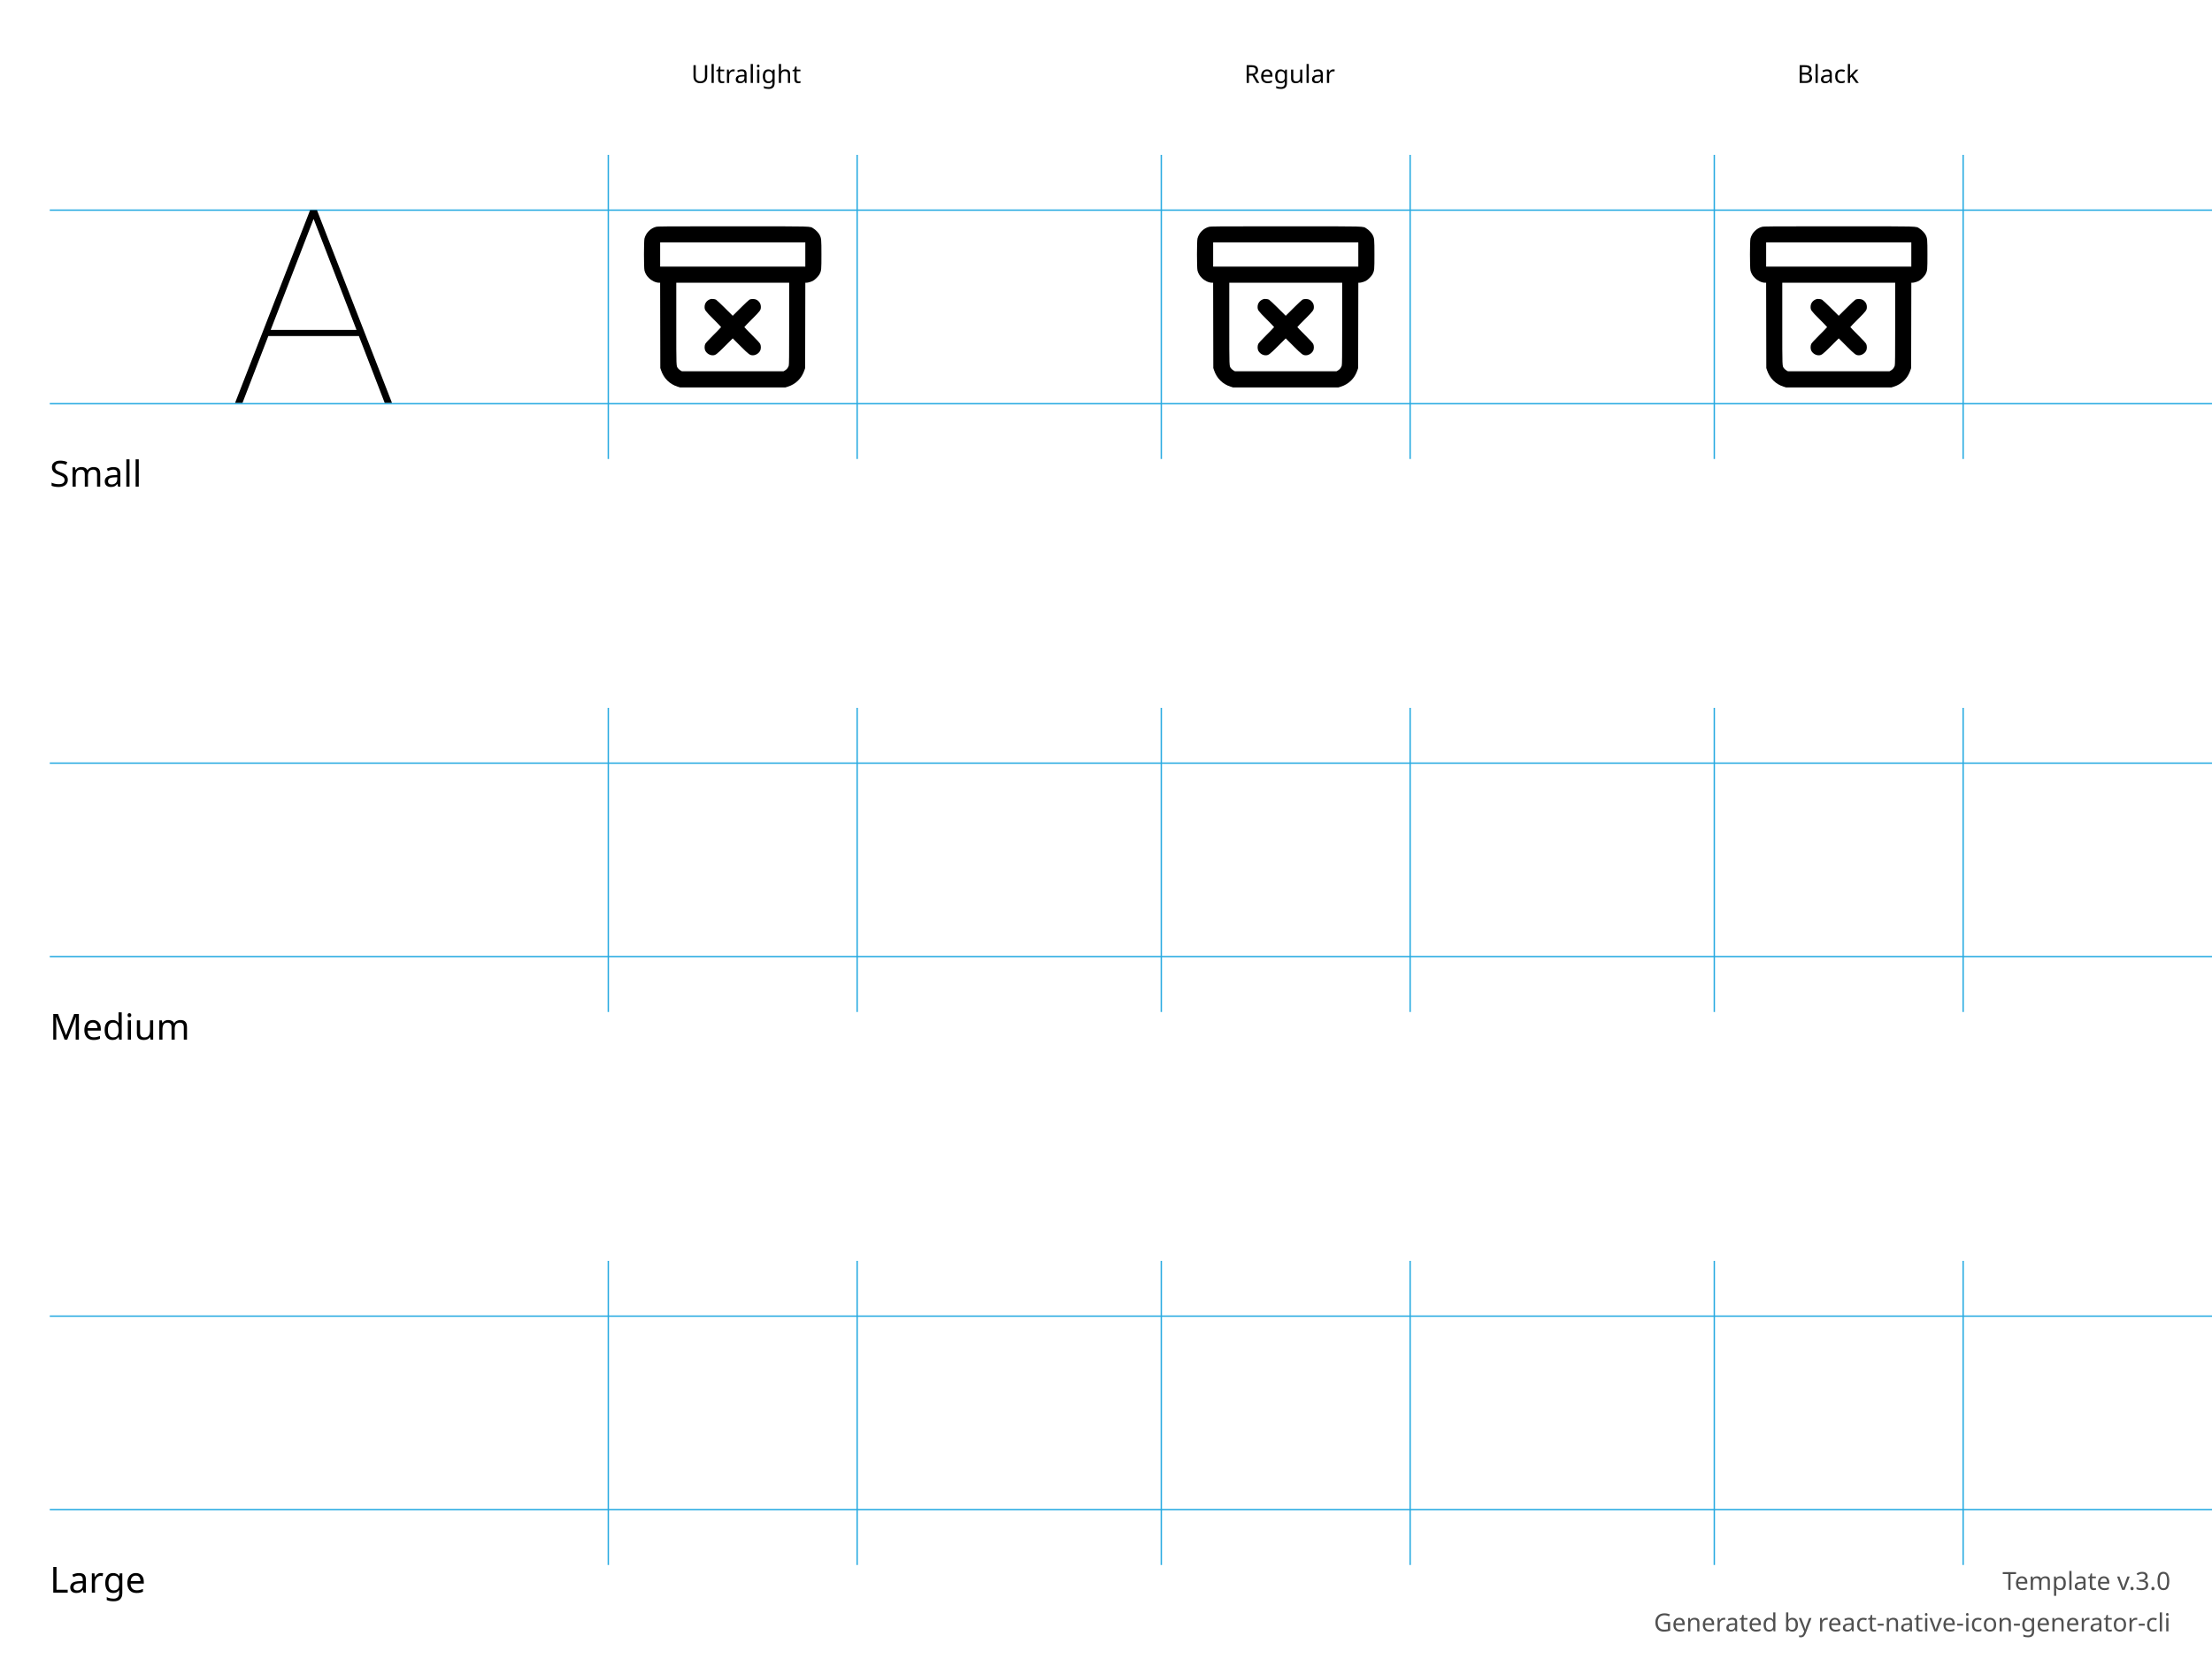
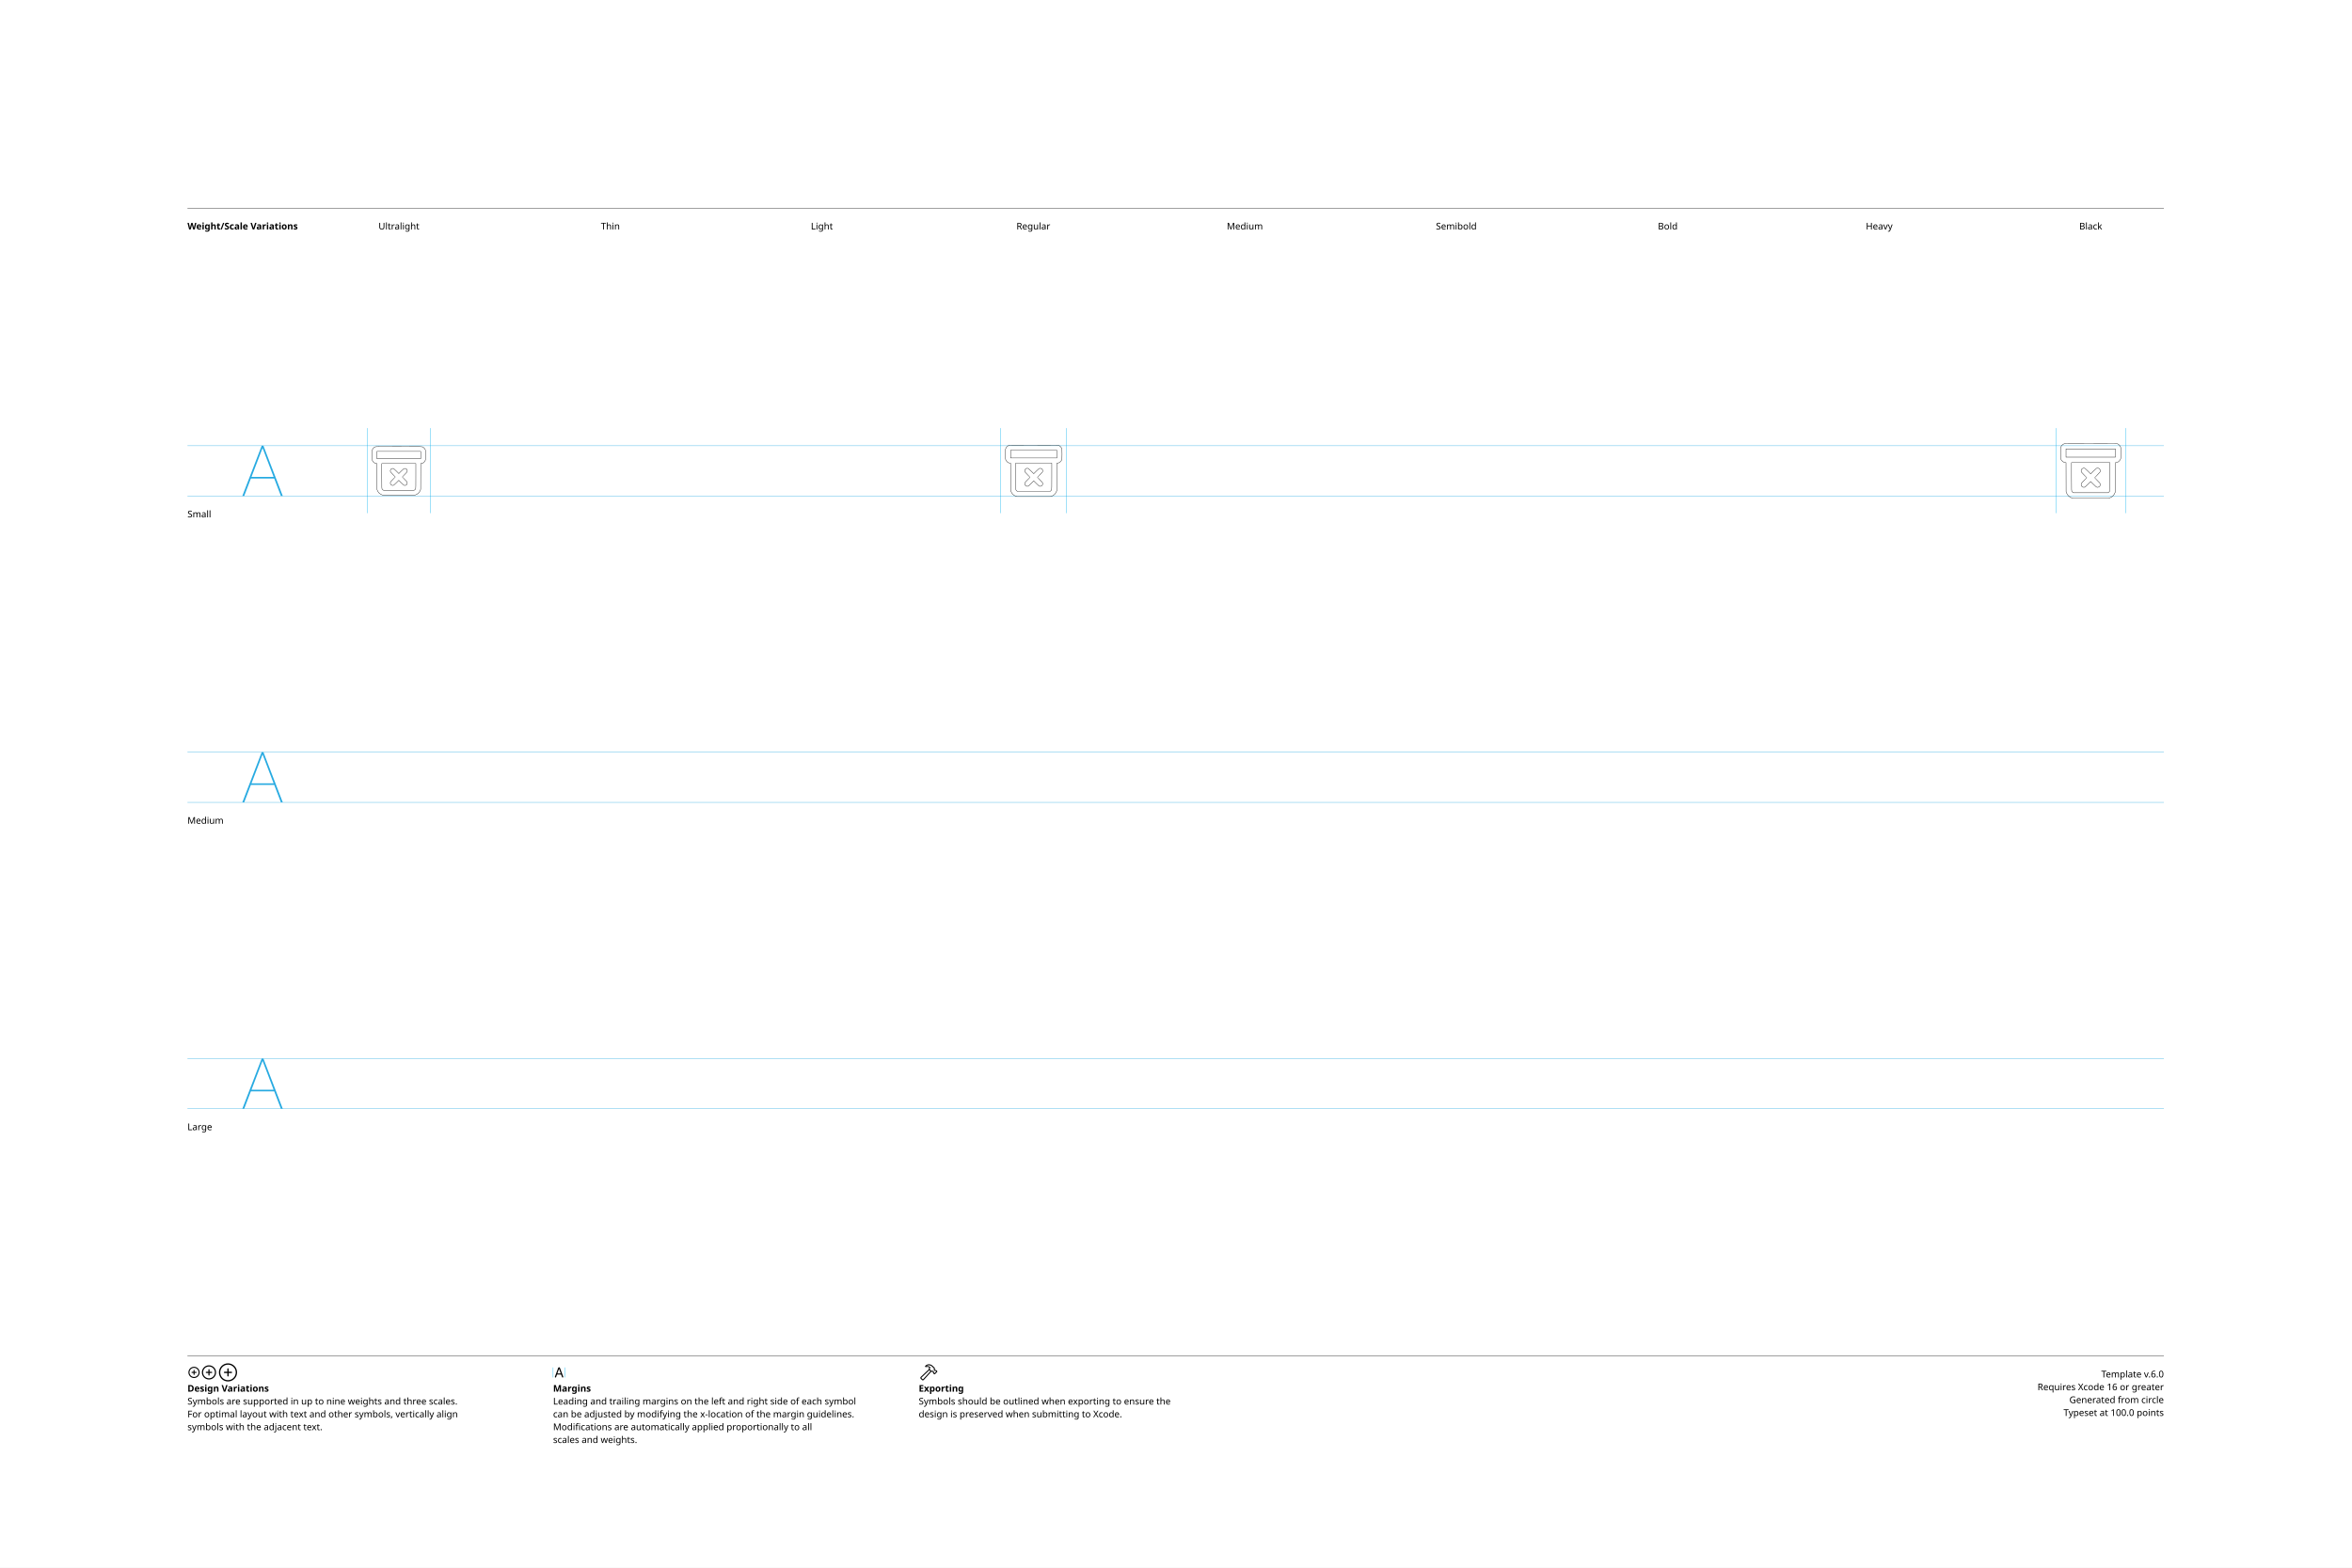
- <svg xmlns="http://www.w3.org/2000/svg" height="600" width="800">
-   <g id="Notes" font-family="'LucidaGrande', 'Lucida Grande', sans-serif" font-size="13">
-     <rect fill="white" height="600.0" width="800.0" x="0.0" y="0.0" />
-     <g font-size="13">
-       <text x="18.0" y="176.0">Small</text>
-       <text x="18.0" y="376.0">Medium</text>
-       <text x="18.0" y="576.0">Large</text>
+ <svg xmlns="http://www.w3.org/2000/svg" version="1.1" viewBox="0 0 3300 2200">
+   <style>.defaults {-sfsymbols-wiggle-style:clockwise}
+ 
+ .monochrome-0 {-sfsymbols-motion-group:0}
+ 
+ .multicolor-0:systemBlueColor {-sfsymbols-motion-group:0}
+ 
+ .hierarchical-0:primary {-sfsymbols-motion-group:0}
+ 
+ .SFSymbolsPreviewWireframe {fill:none;opacity:1.0;stroke:black;stroke-width:0.5}
+ </style>
+   <g id="Notes">
+     <rect height="2200" id="artboard" style="fill:white;opacity:1" width="3300" x="0" y="0" />
+     <line style="fill:none;stroke:black;opacity:1;stroke-width:0.5;" x1="263" x2="3036" y1="292" y2="292" />
+     <text style="stroke:none;fill:black;font-family:sans-serif;font-size:13;font-weight:bold;" transform="matrix(1 0 0 1 263 322)">Weight/Scale Variations</text>
+     <text style="stroke:none;fill:black;font-family:sans-serif;font-size:13;text-anchor:middle;" transform="matrix(1 0 0 1 559.711 322)">Ultralight</text>
+     <text style="stroke:none;fill:black;font-family:sans-serif;font-size:13;text-anchor:middle;" transform="matrix(1 0 0 1 856.422 322)">Thin</text>
+     <text style="stroke:none;fill:black;font-family:sans-serif;font-size:13;text-anchor:middle;" transform="matrix(1 0 0 1 1153.13 322)">Light</text>
+     <text style="stroke:none;fill:black;font-family:sans-serif;font-size:13;text-anchor:middle;" transform="matrix(1 0 0 1 1449.84 322)">Regular</text>
+     <text style="stroke:none;fill:black;font-family:sans-serif;font-size:13;text-anchor:middle;" transform="matrix(1 0 0 1 1746.56 322)">Medium</text>
+     <text style="stroke:none;fill:black;font-family:sans-serif;font-size:13;text-anchor:middle;" transform="matrix(1 0 0 1 2043.27 322)">Semibold</text>
+     <text style="stroke:none;fill:black;font-family:sans-serif;font-size:13;text-anchor:middle;" transform="matrix(1 0 0 1 2339.98 322)">Bold</text>
+     <text style="stroke:none;fill:black;font-family:sans-serif;font-size:13;text-anchor:middle;" transform="matrix(1 0 0 1 2636.69 322)">Heavy</text>
+     <text style="stroke:none;fill:black;font-family:sans-serif;font-size:13;text-anchor:middle;" transform="matrix(1 0 0 1 2933.4 322)">Black</text>
+     <line style="fill:none;stroke:black;opacity:1;stroke-width:0.5;" x1="263" x2="3036" y1="1903" y2="1903" />
+     <g transform="matrix(0.2 0 0 0.2 263 1933)">
+       <path d="m46.24 4.15c21.777 0 39.453-17.627 39.453-39.404s-17.676-39.404-39.453-39.404c-21.729 0-39.404 17.627-39.404 39.404s17.676 39.404 39.404 39.404Zm0-7.422c-17.676 0-31.934-14.307-31.934-31.982s14.258-31.982 31.934-31.982 31.982 14.307 31.982 31.982-14.307 31.982-31.982 31.982Zm-17.969-31.982c0 2.148 1.514 3.613 3.76 3.613h10.498v10.596c0 2.197 1.465 3.711 3.613 3.711 2.246 0 3.711-1.514 3.711-3.711v-10.596h10.596c2.197 0 3.711-1.465 3.711-3.613 0-2.197-1.514-3.711-3.711-3.711h-10.596v-10.547c0-2.246-1.465-3.76-3.711-3.76-2.148 0-3.613 1.514-3.613 3.76v10.547h-10.498c-2.246 0-3.76 1.514-3.76 3.711Z" />
    </g>
-     <g font-size="9">
-       <text x="250.0" y="30.0">Ultralight</text>
-       <text x="450.0" y="30.0">Regular</text>
-       <text x="650.0" y="30.0">Black</text>
-       <text id="template-version" fill="#505050" text-anchor="end" x="785.0" y="575.0">Template v.3.0</text>
-       <text fill="#505050" text-anchor="end" x="785.0" y="590.0">Generated by react-native-icon-generator-cli</text>
+     <g transform="matrix(0.2 0 0 0.2 281.506 1933)">
+       <path d="m58.545 14.551c27.49 0 49.805-22.314 49.805-49.805s-22.314-49.805-49.805-49.805-49.805 22.314-49.805 49.805 22.314 49.805 49.805 49.805Zm0-8.301c-22.949 0-41.504-18.555-41.504-41.504s18.555-41.504 41.504-41.504 41.504 18.555 41.504 41.504-18.555 41.504-41.504 41.504Zm-22.656-41.504c0 2.393 1.66 4.004 4.15 4.004h14.355v14.404c0 2.441 1.66 4.15 4.053 4.15 2.441 0 4.15-1.66 4.15-4.15v-14.404h14.404c2.441 0 4.15-1.611 4.15-4.004 0-2.441-1.709-4.15-4.15-4.15h-14.404v-14.355c0-2.49-1.709-4.199-4.15-4.199-2.393 0-4.053 1.709-4.053 4.199v14.355h-14.355c-2.49 0-4.15 1.709-4.15 4.15Z" />
    </g>
+     <g transform="matrix(0.2 0 0 0.2 304.924 1933)">
+       <path d="m74.853 28.32c35.107 0 63.623-28.467 63.623-63.574s-28.516-63.623-63.623-63.623-63.574 28.516-63.574 63.623 28.467 63.574 63.574 63.574Zm0-9.082c-30.127 0-54.492-24.365-54.492-54.492s24.365-54.492 54.492-54.492 54.492 24.365 54.492 54.492-24.365 54.492-54.492 54.492Zm-28.857-54.492c0 2.588 1.855 4.395 4.59 4.395h19.727v19.775c0 2.686 1.855 4.59 4.443 4.59 2.686 0 4.541-1.855 4.541-4.59v-19.775h19.775c2.686 0 4.59-1.807 4.59-4.395 0-2.734-1.855-4.59-4.59-4.59h-19.775v-19.727c0-2.734-1.855-4.639-4.541-4.639-2.588 0-4.443 1.904-4.443 4.639v19.727h-19.727c-2.734 0-4.59 1.855-4.59 4.59Z" />
+     </g>
+     <text style="stroke:none;fill:black;font-family:sans-serif;font-size:13;font-weight:bold;" transform="matrix(1 0 0 1 263 1953)">Design Variations</text>
+     <text style="stroke:none;fill:black;font-family:sans-serif;font-size:13;" transform="matrix(1 0 0 1 263 1971)">Symbols are supported in up to nine weights and three
+                      scales.</text>
+     <text style="stroke:none;fill:black;font-family:sans-serif;font-size:13;" transform="matrix(1 0 0 1 263 1989)">For optimal layout with text and other symbols, vertically
+                      align</text>
+     <text style="stroke:none;fill:black;font-family:sans-serif;font-size:13;" transform="matrix(1 0 0 1 263 2007)">symbols with the adjacent text.</text>
+     <line style="fill:none;stroke:#00AEEF;stroke-width:0.5;opacity:1.0;" x1="776" x2="776" y1="1919" y2="1933" />
+     <g transform="matrix(0.2 0 0 0.2 776 1933)">
+       <path d="m16.553 0.781c2.588 0 3.857-0.977 4.785-3.711l6.299-17.236h28.809l6.299 17.236c0.928 2.734 2.197 3.711 4.736 3.711 2.588 0 4.248-1.562 4.248-4.004 0-0.83-0.146-1.611-0.537-2.637l-22.9-60.986c-1.123-2.979-3.125-4.492-6.25-4.492-3.027 0-5.078 1.465-6.152 4.443l-22.9 61.084c-0.391 1.025-0.537 1.807-0.537 2.637 0 2.441 1.562 3.955 4.102 3.955Zm13.477-28.369 11.865-32.861h0.244l11.865 32.861Z" />
+     </g>
+     <line style="fill:none;stroke:#00AEEF;stroke-width:0.5;opacity:1.0;" x1="792.836" x2="792.836" y1="1919" y2="1933" />
+     <text style="stroke:none;fill:black;font-family:sans-serif;font-size:13;font-weight:bold;" transform="matrix(1 0 0 1 776 1953)">Margins</text>
+     <text style="stroke:none;fill:black;font-family:sans-serif;font-size:13;" transform="matrix(1 0 0 1 776 1971)">Leading and trailing margins on the left and right side of
+                      each symbol</text>
+     <text style="stroke:none;fill:black;font-family:sans-serif;font-size:13;" transform="matrix(1 0 0 1 776 1989)">can be adjusted by modifying the x-location of the margin
+                      guidelines.</text>
+     <text style="stroke:none;fill:black;font-family:sans-serif;font-size:13;" transform="matrix(1 0 0 1 776 2007)">Modifications are automatically applied proportionally to
+                      all</text>
+     <text style="stroke:none;fill:black;font-family:sans-serif;font-size:13;" transform="matrix(1 0 0 1 776 2025)">scales and weights.</text>
+     <g transform="matrix(0.2 0 0 0.2 1289 1933)">
+       <path d="m14.209 9.326 8.496 8.545c4.297 4.346 9.229 4.053 13.867-1.074l53.467-58.935-4.834-4.883-53.076 58.398c-1.758 2.002-3.418 2.49-5.762 0.146l-5.859-5.811c-2.344-2.295-1.807-4.004 0.195-5.811l57.373-54.004-4.883-4.834-57.959 54.443c-4.932 4.59-5.322 9.473-1.025 13.818Zm32.08-90.967c-2.1 2.051-2.246 4.932-1.074 6.885 1.172 1.807 3.467 2.979 6.689 2.148 7.324-1.709 14.941-2.002 22.07 2.686l-2.93 7.275c-1.709 4.15-0.83 7.08 1.855 9.814l11.475 11.572c2.441 2.441 4.492 2.539 7.324 2.051l5.322-0.977 3.32 3.369-0.195 2.783c-0.195 2.49 0.439 4.395 2.881 6.787l3.809 3.711c2.393 2.393 5.469 2.539 7.812 0.195l14.551-14.6c2.344-2.344 2.246-5.322-0.146-7.715l-3.857-3.809c-2.393-2.393-4.248-3.174-6.641-2.979l-2.881 0.244-3.223-3.174 1.221-5.615c0.635-2.832-0.146-5.029-3.076-7.959l-10.986-10.938c-16.699-16.602-38.867-16.211-53.32-1.758Zm7.471 1.855c12.158-8.887 28.613-7.373 39.746 3.76l12.158 12.06c1.172 1.172 1.367 2.1 1.025 3.809l-1.611 7.422 7.52 7.422 4.932-0.293c1.27-0.049 1.66 0.049 2.637 1.025l2.881 2.881-12.207 12.207-2.881-2.881c-0.977-0.977-1.123-1.367-1.074-2.686l0.342-4.883-7.471-7.422-7.617 1.27c-1.611 0.342-2.344 0.195-3.564-0.977l-10.01-10.01c-1.27-1.172-1.416-2.002-0.635-3.857l4.395-10.449c-7.812-7.275-17.969-10.4-28.125-7.422-0.781 0.195-1.074-0.439-0.439-0.977Z" />
+     </g>
+     <text style="stroke:none;fill:black;font-family:sans-serif;font-size:13;font-weight:bold;" transform="matrix(1 0 0 1 1289 1953)">Exporting</text>
+     <text style="stroke:none;fill:black;font-family:sans-serif;font-size:13;" transform="matrix(1 0 0 1 1289 1971)">Symbols should be outlined when exporting to ensure
+                      the</text>
+     <text style="stroke:none;fill:black;font-family:sans-serif;font-size:13;" transform="matrix(1 0 0 1 1289 1989)">design is preserved when submitting to Xcode.</text>
+     <text id="template-version" style="stroke:none;fill:black;font-family:sans-serif;font-size:13;text-anchor:end;" transform="matrix(1 0 0 1 3036 1933)">Template v.6.0</text>
+     <text style="stroke:none;fill:black;font-family:sans-serif;font-size:13;text-anchor:end;" transform="matrix(1 0 0 1 3036 1951)">Requires Xcode 16 or greater</text>
+     <text id="descriptive-name" style="stroke:none;fill:black;font-family:sans-serif;font-size:13;text-anchor:end;" transform="matrix(1 0 0 1 3036 1969)">Generated from circle</text>
+     <text style="stroke:none;fill:black;font-family:sans-serif;font-size:13;text-anchor:end;" transform="matrix(1 0 0 1 3036 1987)">Typeset at 100.0 points</text>
+     <text style="stroke:none;fill:black;font-family:sans-serif;font-size:13;" transform="matrix(1 0 0 1 263 726)">Small</text>
+     <text style="stroke:none;fill:black;font-family:sans-serif;font-size:13;" transform="matrix(1 0 0 1 263 1156)">Medium</text>
+     <text style="stroke:none;fill:black;font-family:sans-serif;font-size:13;" transform="matrix(1 0 0 1 263 1586)">Large</text>
  </g>
-   <g id="Guides" stroke="rgb(39, 170, 225)" stroke-width="0.5">
-     <path id="Capline-S" d="M18,76 l800,0" />
-     <path id="H-reference" d="M85,145.755 L87.685,145.755 L113.369,79.287 L114.052,79.287 L114.052,76 L112.148,76 L85,145.755 Z M95.693,121.536 L130.996,121.536 L130.263,119.313 L96.474,119.313 L95.693,121.536 Z M139.15,145.755 L141.787,145.755 L114.638,76 L113.466,76 L113.466,79.287 L139.15,145.755 Z" stroke="none" />
-     <path id="Baseline-S" d="M18,146 l800,0" />
-     <path id="left-margin-Ultralight-S" d="M220,56 l0,110" />
-     <path id="right-margin-Ultralight-S" d="M310,56 l0,110" />
-     <path id="left-margin-Regular-S" d="M420,56 l0,110" />
-     <path id="right-margin-Regular-S" d="M510,56 l0,110" />
-     <path id="left-margin-Black-S" d="M620,56 l0,110" />
-     <path id="right-margin-Black-S" d="M710,56 l0,110" />
-     <path id="Capline-M" d="M18,276 l800,0" />
-     <path id="Baseline-M" d="M18,346 l800,0" />
-     <path id="left-margin-Ultralight-M" d="M220,256 l0,110" />
-     <path id="right-margin-Ultralight-M" d="M310,256 l0,110" />
-     <path id="left-margin-Regular-M" d="M420,256 l0,110" />
-     <path id="right-margin-Regular-M" d="M510,256 l0,110" />
-     <path id="left-margin-Black-M" d="M620,256 l0,110" />
-     <path id="right-margin-Black-M" d="M710,256 l0,110" />
-     <path id="Capline-L" d="M18,476 l800,0" />
-     <path id="Baseline-L" d="M18,546 l800,0" />
-     <path id="left-margin-Ultralight-L" d="M220,456 l0,110" />
-     <path id="right-margin-Ultralight-L" d="M310,456 l0,110" />
-     <path id="left-margin-Regular-L" d="M420,456 l0,110" />
-     <path id="right-margin-Regular-L" d="M510,456 l0,110" />
-     <path id="left-margin-Black-L" d="M620,456 l0,110" />
-     <path id="right-margin-Black-L" d="M710,456 l0,110" />
+   <g id="Guides">
+     <g id="H-reference" style="fill:#27AAE1;stroke:none;" transform="matrix(1 0 0 1 339 696)">
+       <path d="M0.994 0L3.638 0L29.328-67.132L30.03-67.132L30.03-70.459L28.123-70.459ZM11.688-24.48L46.981-24.48L46.231-26.729L12.438-26.729ZM55.12 0L57.764 0L30.638-70.459L29.433-70.459L29.433-67.132Z" />
+     </g>
+     <line id="Baseline-S" style="fill:none;stroke:#27AAE1;opacity:1;stroke-width:0.5;" x1="263" x2="3036" y1="696" y2="696" />
+     <line id="Capline-S" style="fill:none;stroke:#27AAE1;opacity:1;stroke-width:0.5;" x1="263" x2="3036" y1="625.541" y2="625.541" />
+     <g id="H-reference" style="fill:#27AAE1;stroke:none;" transform="matrix(1 0 0 1 339 1126)">
+       <path d="M0.994 0L3.638 0L29.328-67.132L30.03-67.132L30.03-70.459L28.123-70.459ZM11.688-24.48L46.981-24.48L46.231-26.729L12.438-26.729ZM55.12 0L57.764 0L30.638-70.459L29.433-70.459L29.433-67.132Z" />
+     </g>
+     <line id="Baseline-M" style="fill:none;stroke:#27AAE1;opacity:1;stroke-width:0.5;" x1="263" x2="3036" y1="1126" y2="1126" />
+     <line id="Capline-M" style="fill:none;stroke:#27AAE1;opacity:1;stroke-width:0.5;" x1="263" x2="3036" y1="1055.54" y2="1055.54" />
+     <g id="H-reference" style="fill:#27AAE1;stroke:none;" transform="matrix(1 0 0 1 339 1556)">
+       <path d="M0.994 0L3.638 0L29.328-67.132L30.03-67.132L30.03-70.459L28.123-70.459ZM11.688-24.48L46.981-24.48L46.231-26.729L12.438-26.729ZM55.12 0L57.764 0L30.638-70.459L29.433-70.459L29.433-67.132Z" />
+     </g>
+     <line id="Baseline-L" style="fill:none;stroke:#27AAE1;opacity:1;stroke-width:0.5;" x1="263" x2="3036" y1="1556" y2="1556" />
+     <line id="Capline-L" style="fill:none;stroke:#27AAE1;opacity:1;stroke-width:0.5;" x1="263" x2="3036" y1="1485.54" y2="1485.54" />
+     <line id="right-margin-Black-S" style="fill:none;stroke:#00AEEF;stroke-width:0.5;opacity:1.0;" x1="2982.23" x2="2982.23" y1="600.785" y2="720.121" />
+     <line id="left-margin-Black-S" style="fill:none;stroke:#00AEEF;stroke-width:0.5;opacity:1.0;" x1="2884.57" x2="2884.57" y1="600.785" y2="720.121" />
+     <line id="right-margin-Regular-S" style="fill:none;stroke:#00AEEF;stroke-width:0.5;opacity:1.0;" x1="1496.11" x2="1496.11" y1="600.785" y2="720.121" />
+     <line id="left-margin-Regular-S" style="fill:none;stroke:#00AEEF;stroke-width:0.5;opacity:1.0;" x1="1403.58" x2="1403.58" y1="600.785" y2="720.121" />
+     <line id="right-margin-Ultralight-S" style="fill:none;stroke:#00AEEF;stroke-width:0.5;opacity:1.0;" x1="603.773" x2="603.773" y1="600.785" y2="720.121" />
+     <line id="left-margin-Ultralight-S" style="fill:none;stroke:#00AEEF;stroke-width:0.5;opacity:1.0;" x1="515.649" x2="515.649" y1="600.785" y2="720.121" />
  </g>
  <g id="Symbols">
-     <g id="Ultralight-S">
-       <g transform="translate(230, 76) scale(2.916667)">
-         <path d="M2.477 2.073 C 1.806 2.249,1.238 2.823,1.060 3.508 C 0.972 3.844,0.972 7.156,1.060 7.492 C 1.153 7.852,1.310 8.118,1.596 8.404 C 1.958 8.766,2.457 9.000,2.867 9.000 L 2.998 9.000 3.009 14.290 L 3.020 19.580 3.114 19.860 C 3.446 20.851,4.184 21.582,5.160 21.886 L 5.460 21.980 12.000 21.980 L 18.540 21.980 18.840 21.886 C 19.816 21.582,20.554 20.851,20.886 19.860 L 20.980 19.580 20.991 14.290 L 21.002 9.000 21.133 9.000 C 21.323 9.000,21.691 8.896,21.930 8.775 C 22.196 8.640,22.638 8.200,22.771 7.937 C 22.990 7.506,23.000 7.396,22.999 5.514 C 22.999 3.642,22.985 3.484,22.781 3.083 C 22.646 2.816,22.297 2.449,22.017 2.281 C 21.521 1.982,22.335 2.005,12.000 2.005 C 3.376 2.005,2.722 2.009,2.477 2.073 M21.000 5.500 L 21.000 7.000 12.000 7.000 L 3.000 7.000 3.000 5.500 L 3.000 4.000 12.000 4.000 L 21.000 4.000 21.000 5.500 M19.000 14.054 C 19.000 18.220,18.990 19.139,18.945 19.290 C 18.872 19.533,18.707 19.740,18.484 19.872 L 18.300 19.980 12.000 19.980 L 5.700 19.980 5.516 19.872 C 5.415 19.813,5.284 19.700,5.225 19.623 C 4.988 19.313,5.000 19.603,5.000 14.075 L 5.000 9.000 12.000 9.000 L 19.000 9.000 19.000 14.054 M9.240 11.035 C 8.784 11.184,8.512 11.546,8.512 12.003 C 8.512 12.394,8.584 12.493,9.616 13.520 C 10.135 14.037,10.560 14.478,10.560 14.500 C 10.560 14.522,10.135 14.963,9.616 15.480 C 8.954 16.139,8.648 16.472,8.592 16.595 C 8.493 16.811,8.487 17.164,8.578 17.382 C 8.723 17.730,9.126 18.000,9.500 17.999 C 9.868 17.998,9.986 17.911,11.030 16.869 L 12.000 15.901 12.970 16.869 C 14.014 17.911,14.132 17.998,14.500 17.999 C 14.874 18.000,15.277 17.730,15.422 17.382 C 15.513 17.164,15.507 16.811,15.408 16.595 C 15.352 16.472,15.046 16.139,14.384 15.480 C 13.865 14.963,13.440 14.522,13.440 14.500 C 13.440 14.478,13.865 14.037,14.384 13.520 C 15.416 12.493,15.488 12.394,15.488 12.003 C 15.488 11.615,15.293 11.296,14.940 11.108 C 14.729 10.995,14.284 10.989,14.080 11.095 C 14.003 11.135,13.503 11.602,12.970 12.134 L 12.000 13.099 11.030 12.134 C 10.497 11.602,9.999 11.137,9.924 11.100 C 9.768 11.022,9.389 10.986,9.240 11.035 " fill-rule="evenodd" fill="black" />
-       </g>
+     <g id="Black-S" transform="matrix(1 0 0 1 2884.57 625.541)">
+       <path class="monochrome-0 multicolor-0:systemBlueColor hierarchical-0:primary SFSymbolsPreviewWireframe" d="M12.173 -2.982 C 9.59 -2.305,7.404 -0.095,6.719 2.541 C 6.38 3.835,6.38 16.584,6.719 17.877 C 7.077 19.263,7.681 20.287,8.782 21.387 C 10.175 22.781,12.096 23.682,13.674 23.682 L 14.179 23.682 14.221 44.044 L 14.263 64.407 14.625 65.485 C 15.903 69.3,18.744 72.113,22.501 73.284 L 23.656 73.645 48.83 73.645 L 74.004 73.645 75.159 73.284 C 78.916 72.113,81.757 69.3,83.035 65.485 L 83.397 64.407 83.439 44.044 L 83.481 23.682 83.986 23.682 C 84.717 23.682,86.133 23.281,87.053 22.816 C 88.077 22.296,89.779 20.602,90.291 19.59 C 91.134 17.931,91.172 17.507,91.168 10.263 C 91.168 3.057,91.114 2.449,90.329 0.905 C 89.809 -0.122,88.466 -1.535,87.388 -2.182 C 85.479 -3.333,88.612 -3.244,48.83 -3.244 C 15.634 -3.244,13.116 -3.229,12.173 -2.982 M83.474 10.209 L 83.474 15.983 48.83 15.983 L 14.186 15.983 14.186 10.209 L 14.186 4.435 48.83 4.435 L 83.474 4.435 83.474 10.209 M75.775 43.136 C 75.775 59.172,75.736 62.71,75.563 63.291 C 75.282 64.226,74.647 65.023,73.789 65.531 L 73.08 65.947 48.83 65.947 L 24.58 65.947 23.871 65.531 C 23.482 65.304,22.978 64.869,22.751 64.573 C 21.839 63.379,21.885 64.496,21.885 43.217 L 21.885 23.682 48.83 23.682 L 75.775 23.682 75.775 43.136 M38.206 31.515 C 36.451 32.088,35.404 33.482,35.404 35.241 C 35.404 36.746,35.681 37.127,39.653 41.08 C 41.651 43.07,43.287 44.768,43.287 44.853 C 43.287 44.937,41.651 46.635,39.653 48.625 C 37.105 51.162,35.927 52.443,35.712 52.917 C 35.331 53.748,35.307 55.107,35.658 55.946 C 36.216 57.286,37.767 58.325,39.207 58.321 C 40.623 58.318,41.078 57.983,45.096 53.972 L 48.83 50.246 52.564 53.972 C 56.582 57.983,57.037 58.318,58.453 58.321 C 59.893 58.325,61.444 57.286,62.002 55.946 C 62.353 55.107,62.329 53.748,61.948 52.917 C 61.733 52.443,60.555 51.162,58.007 48.625 C 56.009 46.635,54.373 44.937,54.373 44.853 C 54.373 44.768,56.009 43.07,58.007 41.08 C 61.979 37.127,62.256 36.746,62.256 35.241 C 62.256 33.748,61.506 32.52,60.147 31.796 C 59.335 31.361,57.622 31.338,56.837 31.746 C 56.54 31.9,54.615 33.697,52.564 35.745 L 48.83 39.46 45.096 35.745 C 43.045 33.697,41.128 31.908,40.839 31.765 C 40.238 31.465,38.78 31.326,38.206 31.515 " />
    </g>
-     <g id="Regular-S">
-       <g transform="translate(430, 76) scale(2.916667)">
-         <path d="M2.477 2.073 C 1.806 2.249,1.238 2.823,1.060 3.508 C 0.972 3.844,0.972 7.156,1.060 7.492 C 1.153 7.852,1.310 8.118,1.596 8.404 C 1.958 8.766,2.457 9.000,2.867 9.000 L 2.998 9.000 3.009 14.290 L 3.020 19.580 3.114 19.860 C 3.446 20.851,4.184 21.582,5.160 21.886 L 5.460 21.980 12.000 21.980 L 18.540 21.980 18.840 21.886 C 19.816 21.582,20.554 20.851,20.886 19.860 L 20.980 19.580 20.991 14.290 L 21.002 9.000 21.133 9.000 C 21.323 9.000,21.691 8.896,21.930 8.775 C 22.196 8.640,22.638 8.200,22.771 7.937 C 22.990 7.506,23.000 7.396,22.999 5.514 C 22.999 3.642,22.985 3.484,22.781 3.083 C 22.646 2.816,22.297 2.449,22.017 2.281 C 21.521 1.982,22.335 2.005,12.000 2.005 C 3.376 2.005,2.722 2.009,2.477 2.073 M21.000 5.500 L 21.000 7.000 12.000 7.000 L 3.000 7.000 3.000 5.500 L 3.000 4.000 12.000 4.000 L 21.000 4.000 21.000 5.500 M19.000 14.054 C 19.000 18.220,18.990 19.139,18.945 19.290 C 18.872 19.533,18.707 19.740,18.484 19.872 L 18.300 19.980 12.000 19.980 L 5.700 19.980 5.516 19.872 C 5.415 19.813,5.284 19.700,5.225 19.623 C 4.988 19.313,5.000 19.603,5.000 14.075 L 5.000 9.000 12.000 9.000 L 19.000 9.000 19.000 14.054 M9.240 11.035 C 8.784 11.184,8.512 11.546,8.512 12.003 C 8.512 12.394,8.584 12.493,9.616 13.520 C 10.135 14.037,10.560 14.478,10.560 14.500 C 10.560 14.522,10.135 14.963,9.616 15.480 C 8.954 16.139,8.648 16.472,8.592 16.595 C 8.493 16.811,8.487 17.164,8.578 17.382 C 8.723 17.730,9.126 18.000,9.500 17.999 C 9.868 17.998,9.986 17.911,11.030 16.869 L 12.000 15.901 12.970 16.869 C 14.014 17.911,14.132 17.998,14.500 17.999 C 14.874 18.000,15.277 17.730,15.422 17.382 C 15.513 17.164,15.507 16.811,15.408 16.595 C 15.352 16.472,15.046 16.139,14.384 15.480 C 13.865 14.963,13.440 14.522,13.440 14.500 C 13.440 14.478,13.865 14.037,14.384 13.520 C 15.416 12.493,15.488 12.394,15.488 12.003 C 15.488 11.615,15.293 11.296,14.940 11.108 C 14.729 10.995,14.284 10.989,14.080 11.095 C 14.003 11.135,13.503 11.602,12.970 12.134 L 12.000 13.099 11.030 12.134 C 10.497 11.602,9.999 11.137,9.924 11.100 C 9.768 11.022,9.389 10.986,9.240 11.035 " fill-rule="evenodd" fill="black" />
-       </g>
+     <g id="Regular-S" transform="matrix(1 0 0 1 1404.14 625.541)">
+       <path class="monochrome-0 multicolor-0:systemBlueColor hierarchical-0:primary SFSymbolsPreviewWireframe" d="M11.867 -0.627 C 9.444 0.008,7.392 2.082,6.749 4.556 C 6.431 5.77,6.431 17.733,6.749 18.946 C 7.085 20.247,7.652 21.207,8.685 22.241 C 9.993 23.548,11.795 24.393,13.276 24.393 L 13.749 24.393 13.789 43.501 L 13.829 62.609 14.168 63.62 C 15.367 67.2,18.033 69.84,21.559 70.938 L 22.642 71.278 46.265 71.278 L 69.888 71.278 70.971 70.938 C 74.497 69.84,77.163 67.2,78.362 63.62 L 78.701 62.609 78.741 43.501 L 78.781 24.393 79.254 24.393 C 79.94 24.393,81.269 24.018,82.133 23.581 C 83.094 23.093,84.69 21.504,85.171 20.554 C 85.962 18.997,85.998 18.6,85.994 11.802 C 85.994 5.04,85.943 4.469,85.207 3.021 C 84.719 2.056,83.458 0.731,82.447 0.124 C 80.655 -0.956,83.596 -0.873,46.265 -0.873 C 15.115 -0.873,12.752 -0.859,11.867 -0.627 M78.774 11.751 L 78.774 17.169 46.265 17.169 L 13.756 17.169 13.756 11.751 L 13.756 6.333 46.265 6.333 L 78.774 6.333 78.774 11.751 M71.549 42.649 C 71.549 57.697,71.513 61.016,71.351 61.561 C 71.087 62.439,70.491 63.187,69.686 63.664 L 69.021 64.054 46.265 64.054 L 23.509 64.054 22.844 63.664 C 22.48 63.451,22.006 63.042,21.793 62.764 C 20.937 61.644,20.981 62.692,20.981 42.725 L 20.981 24.393 46.265 24.393 L 71.549 24.393 71.549 42.649 M36.296 31.744 C 34.649 32.282,33.666 33.59,33.666 35.24 C 33.666 36.653,33.926 37.01,37.654 40.72 C 39.529 42.587,41.064 44.18,41.064 44.26 C 41.064 44.339,39.529 45.932,37.654 47.799 C 35.263 50.18,34.157 51.383,33.955 51.827 C 33.598 52.607,33.576 53.882,33.905 54.67 C 34.428 55.927,35.884 56.902,37.235 56.898 C 38.564 56.895,38.99 56.58,42.761 52.817 L 46.265 49.32 49.769 52.817 C 53.54 56.58,53.966 56.895,55.295 56.898 C 56.646 56.902,58.102 55.927,58.625 54.67 C 58.954 53.882,58.932 52.607,58.575 51.827 C 58.373 51.383,57.267 50.18,54.876 47.799 C 53.001 45.932,51.466 44.339,51.466 44.26 C 51.466 44.18,53.001 42.587,54.876 40.72 C 58.604 37.01,58.864 36.653,58.864 35.24 C 58.864 33.839,58.16 32.687,56.884 32.008 C 56.122 31.599,54.515 31.578,53.778 31.961 C 53.5 32.105,51.694 33.792,49.769 35.714 L 46.265 39.199 42.761 35.714 C 40.836 33.792,39.037 32.112,38.766 31.979 C 38.203 31.697,36.834 31.567,36.296 31.744 " />
    </g>
-     <g id="Black-S">
-       <g transform="translate(630, 76) scale(2.916667)">
-         <path d="M2.477 2.073 C 1.806 2.249,1.238 2.823,1.060 3.508 C 0.972 3.844,0.972 7.156,1.060 7.492 C 1.153 7.852,1.310 8.118,1.596 8.404 C 1.958 8.766,2.457 9.000,2.867 9.000 L 2.998 9.000 3.009 14.290 L 3.020 19.580 3.114 19.860 C 3.446 20.851,4.184 21.582,5.160 21.886 L 5.460 21.980 12.000 21.980 L 18.540 21.980 18.840 21.886 C 19.816 21.582,20.554 20.851,20.886 19.860 L 20.980 19.580 20.991 14.290 L 21.002 9.000 21.133 9.000 C 21.323 9.000,21.691 8.896,21.930 8.775 C 22.196 8.640,22.638 8.200,22.771 7.937 C 22.990 7.506,23.000 7.396,22.999 5.514 C 22.999 3.642,22.985 3.484,22.781 3.083 C 22.646 2.816,22.297 2.449,22.017 2.281 C 21.521 1.982,22.335 2.005,12.000 2.005 C 3.376 2.005,2.722 2.009,2.477 2.073 M21.000 5.500 L 21.000 7.000 12.000 7.000 L 3.000 7.000 3.000 5.500 L 3.000 4.000 12.000 4.000 L 21.000 4.000 21.000 5.500 M19.000 14.054 C 19.000 18.220,18.990 19.139,18.945 19.290 C 18.872 19.533,18.707 19.740,18.484 19.872 L 18.300 19.980 12.000 19.980 L 5.700 19.980 5.516 19.872 C 5.415 19.813,5.284 19.700,5.225 19.623 C 4.988 19.313,5.000 19.603,5.000 14.075 L 5.000 9.000 12.000 9.000 L 19.000 9.000 19.000 14.054 M9.240 11.035 C 8.784 11.184,8.512 11.546,8.512 12.003 C 8.512 12.394,8.584 12.493,9.616 13.520 C 10.135 14.037,10.560 14.478,10.560 14.500 C 10.560 14.522,10.135 14.963,9.616 15.480 C 8.954 16.139,8.648 16.472,8.592 16.595 C 8.493 16.811,8.487 17.164,8.578 17.382 C 8.723 17.730,9.126 18.000,9.500 17.999 C 9.868 17.998,9.986 17.911,11.030 16.869 L 12.000 15.901 12.970 16.869 C 14.014 17.911,14.132 17.998,14.500 17.999 C 14.874 18.000,15.277 17.730,15.422 17.382 C 15.513 17.164,15.507 16.811,15.408 16.595 C 15.352 16.472,15.046 16.139,14.384 15.480 C 13.865 14.963,13.440 14.522,13.440 14.500 C 13.440 14.478,13.865 14.037,14.384 13.520 C 15.416 12.493,15.488 12.394,15.488 12.003 C 15.488 11.615,15.293 11.296,14.940 11.108 C 14.729 10.995,14.284 10.989,14.080 11.095 C 14.003 11.135,13.503 11.602,12.970 12.134 L 12.000 13.099 11.030 12.134 C 10.497 11.602,9.999 11.137,9.924 11.100 C 9.768 11.022,9.389 10.986,9.240 11.035 " fill-rule="evenodd" fill="black" />
-       </g>
+     <g id="Ultralight-S" transform="matrix(1 0 0 1 515.484 625.541)">
+       <path class="monochrome-0 multicolor-0:systemBlueColor hierarchical-0:primary SFSymbolsPreviewWireframe" d="M11.567 1.356 C 9.277 1.957,7.339 3.915,6.732 6.253 C 6.432 7.399,6.432 18.701,6.732 19.847 C 7.049 21.075,7.585 21.983,8.561 22.959 C 9.796 24.194,11.499 24.993,12.898 24.993 L 13.345 24.993 13.382 43.044 L 13.42 61.094 13.741 62.05 C 14.874 65.431,17.392 67.926,20.722 68.963 L 21.746 69.284 44.062 69.284 L 66.378 69.284 67.402 68.963 C 70.732 67.926,73.25 65.431,74.383 62.05 L 74.704 61.094 74.742 43.044 L 74.779 24.993 75.226 24.993 C 75.874 24.993,77.13 24.638,77.946 24.225 C 78.853 23.764,80.362 22.263,80.815 21.366 C 81.563 19.895,81.597 19.519,81.593 13.098 C 81.593 6.71,81.546 6.171,80.85 4.802 C 80.389 3.891,79.198 2.639,78.243 2.066 C 76.55 1.046,79.328 1.124,44.062 1.124 C 14.635 1.124,12.403 1.138,11.567 1.356 M74.772 13.05 L 74.772 18.168 44.062 18.168 L 13.352 18.168 13.352 13.05 L 13.352 7.931 44.062 7.931 L 74.772 7.931 74.772 13.05 M67.948 42.238 C 67.948 56.454,67.914 59.59,67.76 60.105 C 67.511 60.934,66.948 61.64,66.187 62.091 L 65.559 62.459 44.062 62.459 L 22.565 62.459 21.937 62.091 C 21.592 61.889,21.145 61.504,20.944 61.241 C 20.135 60.183,20.176 61.173,20.176 42.31 L 20.176 24.993 44.062 24.993 L 67.948 24.993 67.948 42.238 M34.644 31.937 C 33.088 32.445,32.16 33.68,32.16 35.24 C 32.16 36.574,32.406 36.912,35.927 40.416 C 37.698 42.18,39.148 43.685,39.148 43.76 C 39.148 43.835,37.698 45.34,35.927 47.104 C 33.668 49.353,32.624 50.489,32.433 50.909 C 32.095 51.646,32.075 52.85,32.385 53.594 C 32.88 54.782,34.255 55.703,35.531 55.7 C 36.787 55.696,37.19 55.399,40.752 51.844 L 44.062 48.541 47.372 51.844 C 50.934 55.399,51.337 55.696,52.593 55.7 C 53.869 55.703,55.244 54.782,55.739 53.594 C 56.049 52.85,56.029 51.646,55.691 50.909 C 55.5 50.489,54.456 49.353,52.197 47.104 C 50.426 45.34,48.976 43.835,48.976 43.76 C 48.976 43.685,50.426 42.18,52.197 40.416 C 55.718 36.912,55.964 36.574,55.964 35.24 C 55.964 33.916,55.299 32.827,54.094 32.186 C 53.374 31.8,51.856 31.78,51.159 32.141 C 50.897 32.278,49.191 33.871,47.372 35.687 L 44.062 38.98 40.752 35.687 C 38.933 33.871,37.234 32.285,36.978 32.158 C 36.446 31.892,35.153 31.769,34.644 31.937 " />
    </g>
  </g>
</svg>
